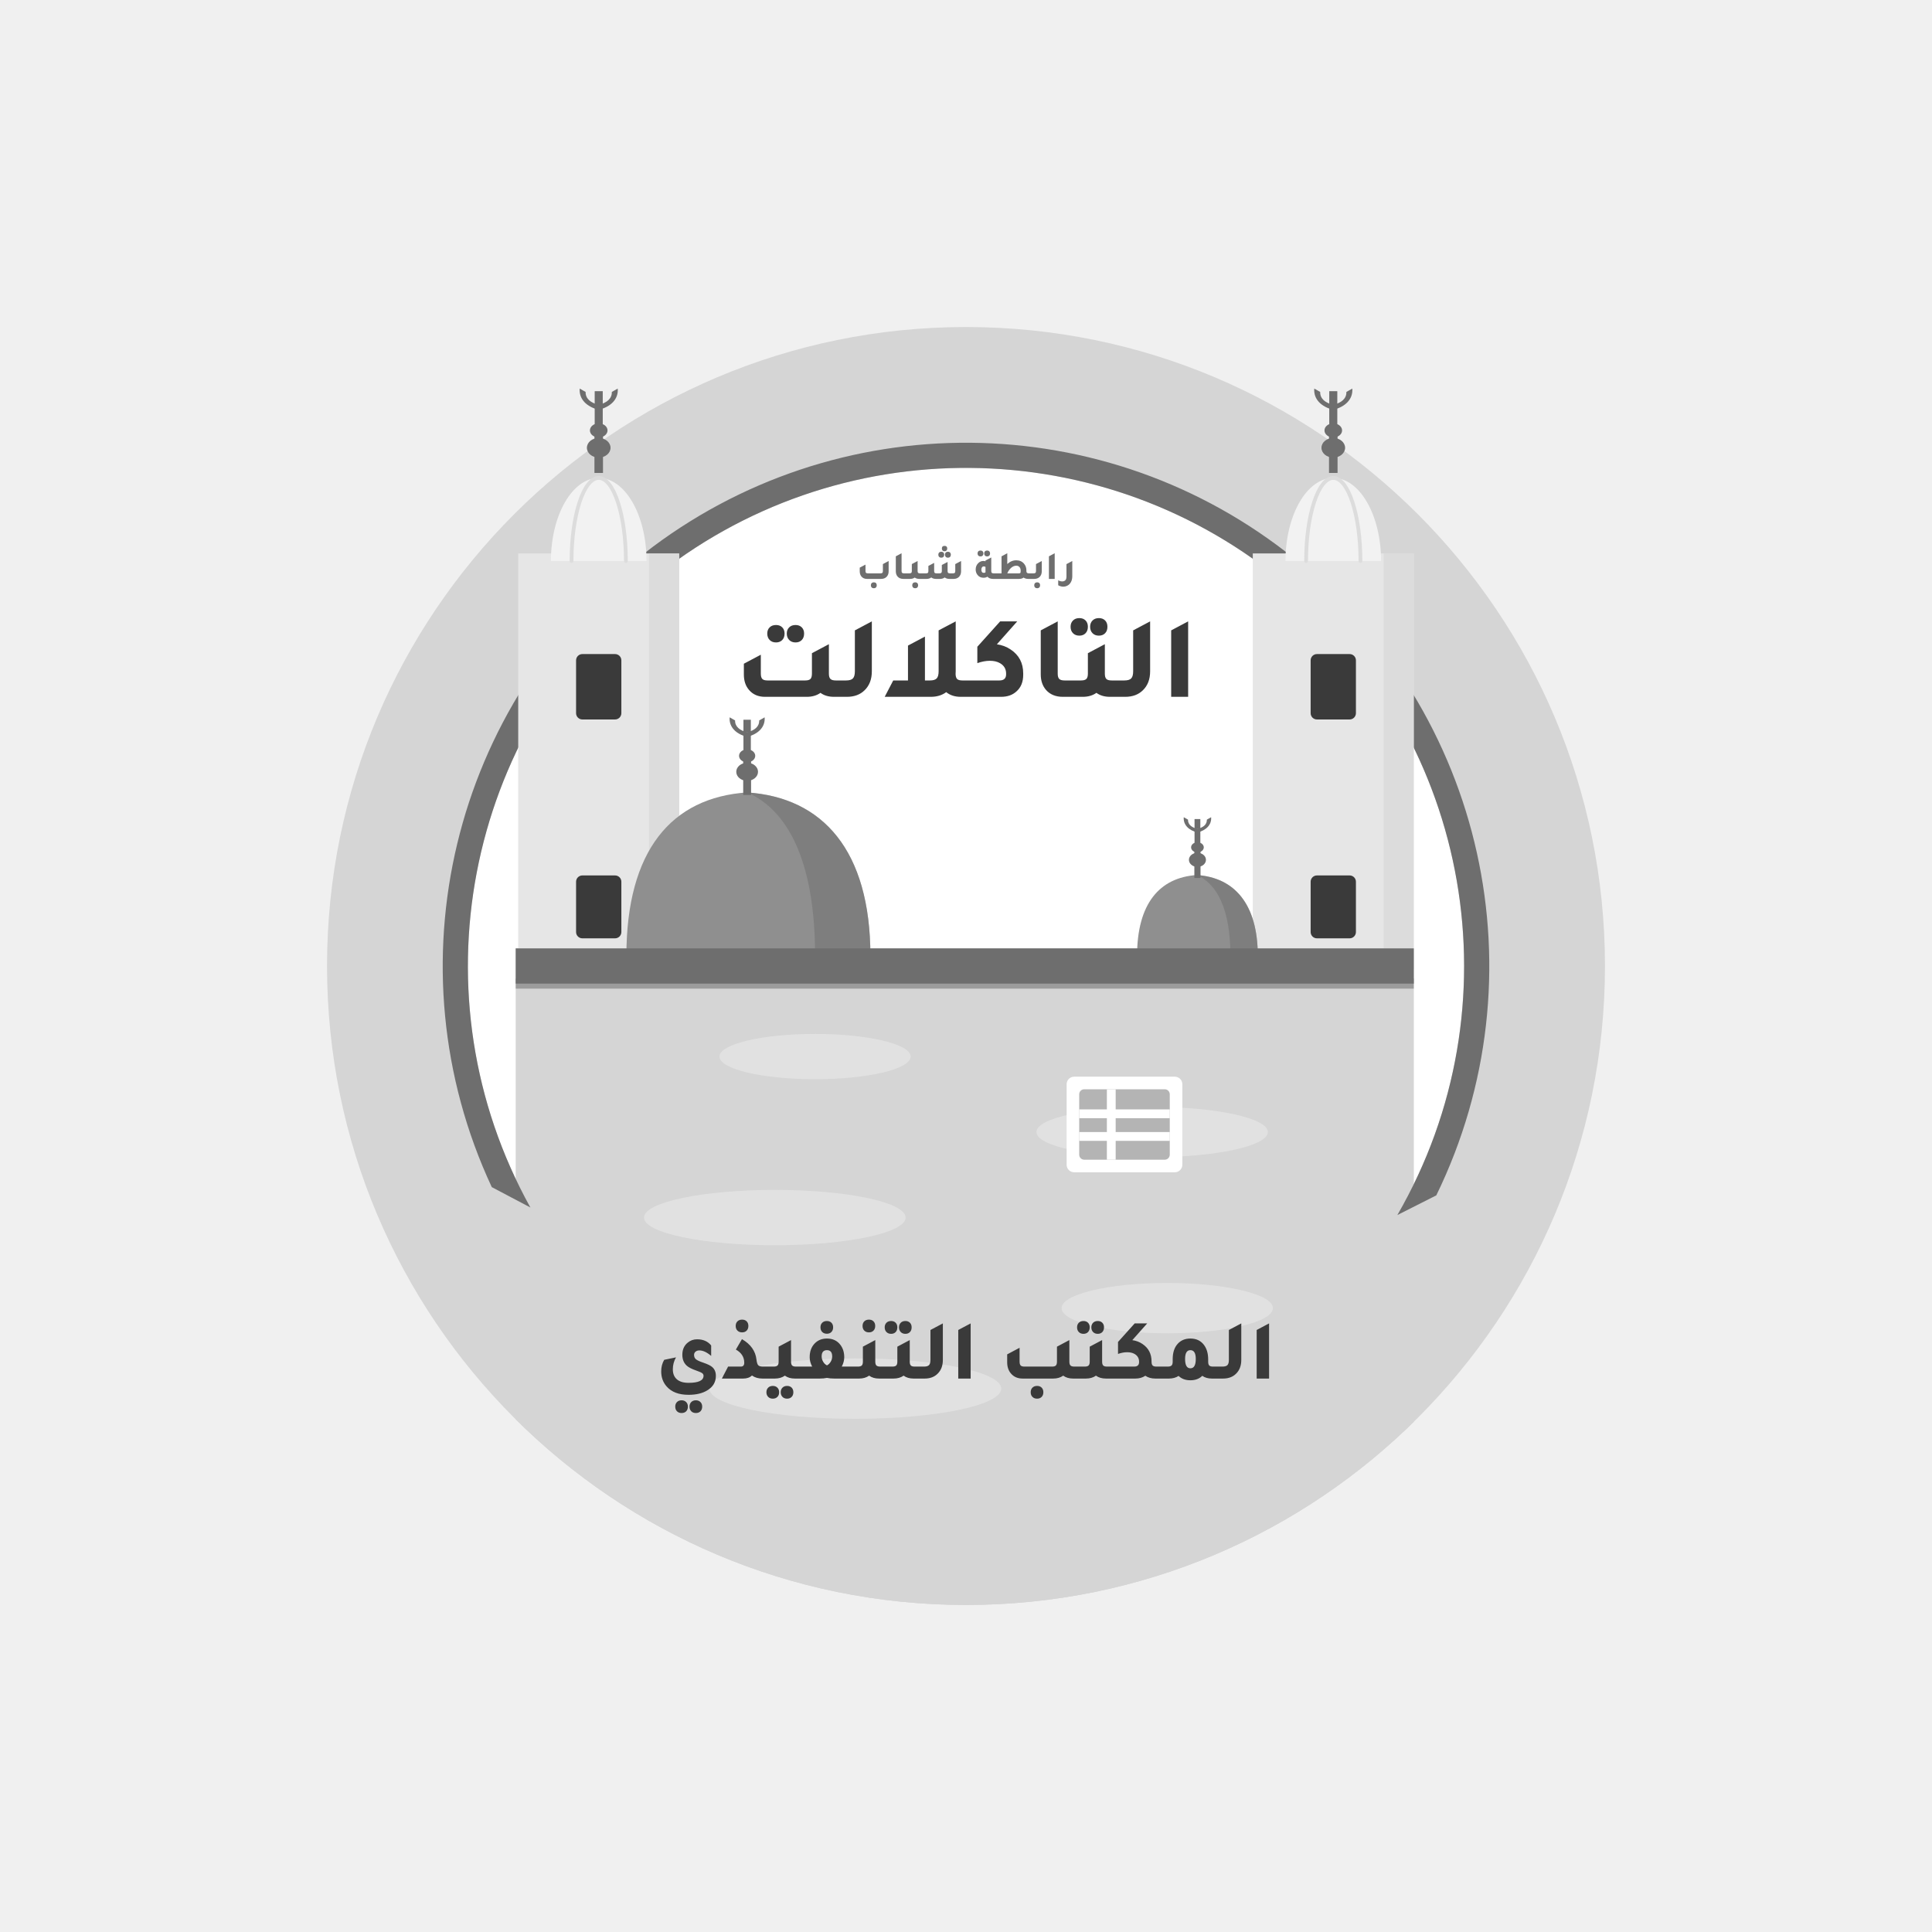
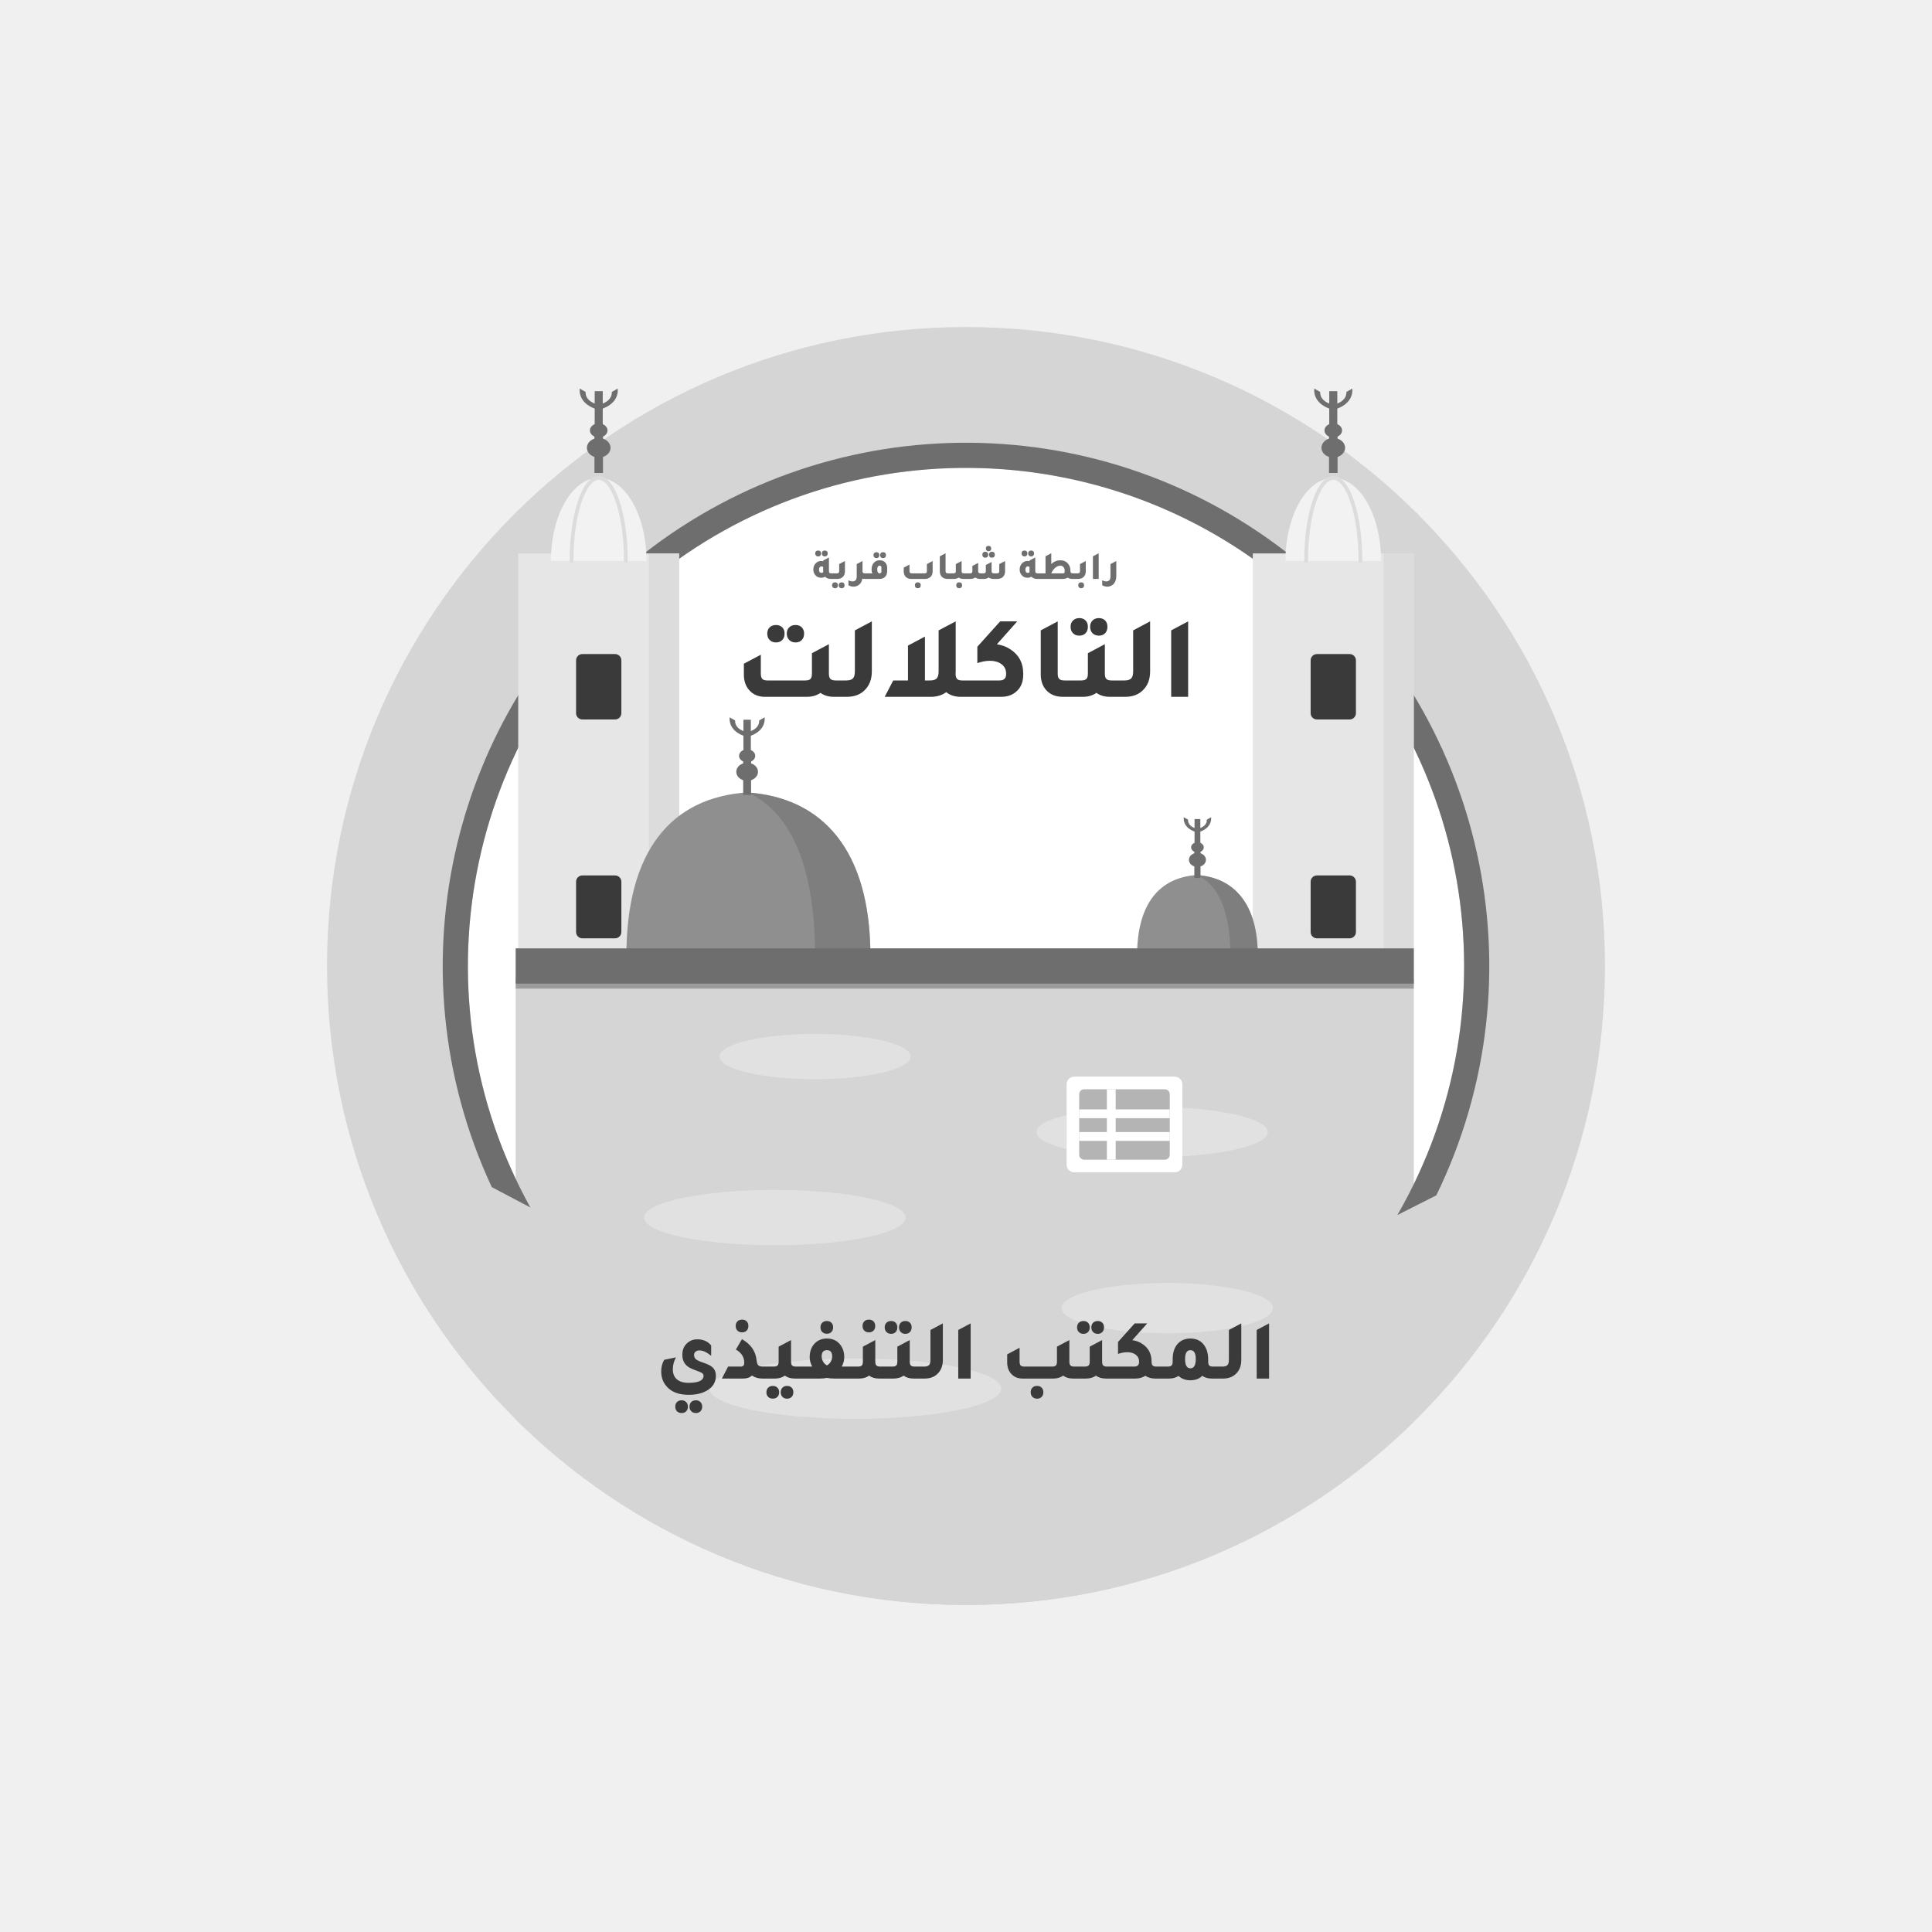
<svg xmlns="http://www.w3.org/2000/svg" viewBox="0 0 768 768" width="768" height="768" role="img" aria-label="المكتب التنفيذي">
  <g transform="translate(128 128) scale(1)">
    <defs>
      <clipPath id="i1hmwfis0-roundel-clip">
        <circle cx="256" cy="256" r="254" />
      </clipPath>
      <g id="i1hmwfis0-finial" fill="#6e6e6e">
        <rect x="-1.7" y="-7" width="3.4" height="7" />
        <ellipse cx="0" cy="-10" rx="4.7" ry="3.9" />
        <rect x="-1.7" y="-15" width="3.4" height="4" />
        <ellipse cx="0" cy="-16.9" rx="3.5" ry="2.8" />
        <rect x="-1.6" y="-27" width="3.2" height="10" />
        <g transform="translate(0,-28.5) scale(0.84,0.74)">
          <path d="M -9,-6.8 C -9.4,-1 -5.6,3 0,4.6 C 5.6,3 9.4,-1 9,-6.8 L 6.2,-5 C 6.3,-1.4 3.8,0.9 0,1.9 C -3.8,0.9 -6.3,-1.4 -6.2,-5 Z" />
        </g>
        <rect x="-1.6" y="-32.5" width="3.2" height="5.5" />
      </g>
      <g id="i1hmwfis0-dome">
        <path d="M 0,0 C 0,-42 18,-63 48,-65 C 78,-63 97,-42 97,0 Z" fill="#8f8f8f" />
        <path d="M 48,-65 C 78,-63 97,-42 97,0 L 75,0 C 75,-38 64,-58 48,-65 Z" fill="#6e6e6e" opacity="0.5" />
      </g>
      <g id="i1hmwfis0-minaret-shaft">
        <rect x="-32" y="-165" width="64" height="165" fill="#e6e6e6" />
        <rect x="20" y="-165" width="12" height="165" fill="#d5d5d5" opacity="0.6" />
        <rect x="-9" y="-125" width="18" height="26" rx="2.5" fill="#3a3a3a" />
        <rect x="-9" y="-37" width="18" height="25" rx="2.5" fill="#3a3a3a" />
      </g>
      <g id="i1hmwfis0-minaret-top">
        <path d="M -19,-162 A 19,33 0 0 1 19,-162 Z" fill="#f2f2f2" />
        <g fill="none" stroke="#dcdcdc" stroke-width="1.5" stroke-linecap="round">
          <path d="M 0,-195 A 10.8,33 0 0 0 -10.8,-162" />
          <path d="M 0,-195 A 10.8,33 0 0 1 10.8,-162" />
        </g>
        <use href="#i1hmwfis0-finial" transform="translate(0,-197)" />
      </g>
    </defs>
    <circle cx="256" cy="256" r="254" fill="#d5d5d5" />
    <g clip-path="url(#i1hmwfis0-roundel-clip)">
      <circle cx="256" cy="256" r="198" fill="#ffffff" />
      <rect x="77" y="249" width="357" height="270" fill="#d5d5d5" />
      <rect x="345" y="249" width="89" height="270" fill="#d5d5d5" opacity="0.22" />
      <g fill="#f0f0f0" opacity="0.45">
        <ellipse cx="196" cy="292" rx="38" ry="9" />
        <ellipse cx="330" cy="322" rx="46" ry="10" />
        <ellipse cx="180" cy="356" rx="52" ry="11" />
        <ellipse cx="336" cy="392" rx="42" ry="10" />
        <ellipse cx="212" cy="424" rx="58" ry="12" />
      </g>
      <path d="M 82.83,351.99 L 67.49,343.9 A 208,208 0 1 1 442.95,347.18 L 427.47,355 A 198,198 0 1 0 82.83,351.99 Z" fill="#6e6e6e" />
      <use href="#i1hmwfis0-minaret-shaft" transform="translate(110,257)" />
      <use href="#i1hmwfis0-minaret-shaft" transform="translate(402,257)" />
      <use href="#i1hmwfis0-dome" transform="translate(121,252)" />
      <use href="#i1hmwfis0-finial" transform="translate(169,188) scale(0.92)" />
      <use href="#i1hmwfis0-dome" transform="translate(324,252) scale(0.4948)" />
      <use href="#i1hmwfis0-finial" transform="translate(348,221) scale(0.72)" />
      <rect x="77" y="249" width="357" height="14" fill="#6e6e6e" />
      <rect x="77" y="261" width="357" height="4" fill="#6e6e6e" opacity="0.55" />
      <g transform="translate(296,300)">
        <rect x="0" y="0" width="46" height="38" rx="3" fill="#ffffff" />
        <rect x="5" y="5" width="36" height="28" rx="2" fill="#b4b4b4" />
        <rect x="5" y="13" width="36" height="3.5" fill="#ffffff" />
        <rect x="5" y="22" width="36" height="3.5" fill="#ffffff" />
        <rect x="16" y="5" width="3.5" height="28" fill="#ffffff" />
      </g>
    </g>
    <use href="#i1hmwfis0-minaret-top" transform="translate(110,257)" />
    <use href="#i1hmwfis0-minaret-top" transform="translate(402,257)" />
  </g>
  <g transform="translate(291.51 217.48) scale(0.75)">
-     <path d="M5.71,0Q3.88,0 2.82,-1.24Q1.9,-2.32 1.9,-4.03L1.9,-5.97L4.95,-7.59L4.95,-4.19Q4.95,-3.5 5.22,-3.23Q5.48,-2.95 6.16,-2.95L12.96,-2.95Q13.64,-2.95 13.9,-3.23Q14.17,-3.5 14.17,-4.19L14.17,-7.86L17.22,-9.49L17.22,-4.03Q17.22,-2.07 16,-0.97Q14.92,0 13.24,0L5.71,0ZM9.38,4.95Q8.66,4.95 8.23,4.52Q7.8,4.09 7.8,3.37Q7.8,2.66 8.23,2.23Q8.66,1.81 9.38,1.81Q10.08,1.81 10.5,2.23Q10.92,2.66 10.92,3.37Q10.92,4.09 10.5,4.52Q10.08,4.95 9.38,4.95Z M25,0Q23.06,0 21.97,-1.24Q21.02,-2.34 21.02,-4.05L21.02,-11.97L24.07,-13.6L24.07,-4.17Q24.07,-3.5 24.35,-3.23Q24.62,-2.95 25.3,-2.95L27.36,-2.95L27.36,0L25,0Z M33.79,-2.95L35.84,-2.95L35.84,0L33.5,0Q32.02,0 31.05,-0.72Q30.04,0 28.58,0L26.22,0L26.22,-2.95L28.29,-2.95Q28.96,-2.95 29.24,-3.23Q29.51,-3.5 29.51,-4.17L29.51,-7.86L32.57,-9.49L32.57,-4.17Q32.57,-3.5 32.83,-3.23Q33.1,-2.95 33.79,-2.95ZM31.3,1.81Q32,1.81 32.42,2.23Q32.84,2.66 32.84,3.37Q32.84,4.09 32.42,4.52Q32,4.95 31.3,4.95Q30.59,4.95 30.15,4.52Q29.72,4.09 29.72,3.37Q29.72,2.66 30.15,2.23Q30.59,1.81 31.3,1.81Z M46.86,-14.65Q46.21,-14.65 45.82,-15.04Q45.43,-15.43 45.43,-16.08Q45.43,-17.5 46.86,-17.5Q48.27,-17.5 48.27,-16.08Q48.27,-15.43 47.88,-15.04Q47.49,-14.65 46.86,-14.65ZM45.11,-11.24Q44.42,-11.24 43.98,-11.68Q43.55,-12.12 43.55,-12.84Q43.55,-13.53 43.98,-13.97Q44.42,-14.4 45.11,-14.4Q45.81,-14.4 46.24,-13.97Q46.67,-13.53 46.67,-12.84Q46.67,-12.1 46.24,-11.67Q45.81,-11.24 45.11,-11.24ZM48.63,-11.24Q47.94,-11.24 47.5,-11.68Q47.07,-12.12 47.07,-12.84Q47.07,-13.53 47.5,-13.97Q47.94,-14.4 48.63,-14.4Q49.33,-14.4 49.76,-13.97Q50.19,-13.53 50.19,-12.84Q50.19,-12.1 49.76,-11.67Q49.33,-11.24 48.63,-11.24ZM34.72,0L34.72,-2.95L37.08,-2.95Q37.75,-2.95 38.02,-3.21Q38.28,-3.48 38.28,-4.17L38.28,-6.87L41.34,-8.5L41.34,-4.17Q41.34,-3.5 41.6,-3.23Q41.86,-2.95 42.56,-2.95L44.18,-2.95Q44.86,-2.95 45.13,-3.23Q45.41,-3.5 45.41,-4.17L45.41,-7.38L48.46,-8.98L48.46,-4.17Q48.46,-3.48 48.73,-3.21Q48.99,-2.95 49.66,-2.95L51.33,-2.95Q52,-2.95 52.27,-3.21Q52.53,-3.48 52.53,-4.17L52.53,-7.86L55.61,-9.49L55.61,-4.05Q55.61,-2.13 54.43,-1.01Q53.4,-0.04 51.77,0L49.39,0Q47.94,0 46.92,-0.78Q46,-0.06 44.65,0L42.27,0Q40.81,0 39.8,-0.78Q38.81,0 37.35,0L34.72,0Z M65.92,-11.91Q65.2,-11.91 64.77,-12.35Q64.34,-12.8 64.34,-13.51Q64.34,-14.21 64.77,-14.63Q65.2,-15.05 65.92,-15.05Q66.61,-15.05 67.03,-14.63Q67.46,-14.21 67.46,-13.51Q67.46,-12.77 67.03,-12.34Q66.61,-11.91 65.92,-11.91ZM69.42,-11.91Q68.72,-11.91 68.29,-12.35Q67.86,-12.8 67.86,-13.51Q67.86,-14.21 68.29,-14.63Q68.72,-15.05 69.42,-15.05Q70.11,-15.05 70.54,-14.63Q70.98,-14.21 70.98,-13.51Q70.98,-12.77 70.55,-12.34Q70.13,-11.91 69.42,-11.91ZM72.83,-2.95L74.9,-2.95L74.9,0L72.54,0Q70.66,0 69.56,-1.16Q68.72,-0.61 67.5,-0.61Q65.52,-0.61 64.34,-2.09Q63.35,-3.31 63.35,-4.97Q63.35,-7.08 64.76,-8.41Q65.9,-9.51 67.41,-9.51Q67.98,-9.51 68.55,-9.34L68.55,-9.76L71.61,-11.36L71.61,-4.17Q71.61,-3.5 71.88,-3.23Q72.16,-2.95 72.83,-2.95ZM68.55,-6.37Q68.15,-6.62 67.65,-6.62Q67.06,-6.62 66.71,-6.16Q66.36,-5.69 66.36,-4.91Q66.36,-3.2 67.69,-3.2Q68.28,-3.2 68.57,-3.54Q68.55,-3.71 68.55,-4.05L68.55,-6.37Z M93.17,-2.95L93.17,0L91.17,0Q89.78,0 88.75,-0.7Q87.8,0 86.36,0L73.76,0L73.76,-2.95L77.05,-2.95L77.05,-11.97L80.1,-13.6L80.1,-7.88Q82.23,-9.87 84.89,-9.87Q87.42,-9.87 88.96,-8.09Q90.24,-6.6 90.24,-4.45L90.24,-4.05Q90.24,-2.95 91.47,-2.95L93.17,-2.95ZM86.26,-2.95Q86.85,-2.95 87.02,-3.16Q87.19,-3.37 87.19,-4.15L87.19,-4.45Q87.19,-5.59 86.55,-6.29Q85.92,-7 84.91,-7Q83.48,-7 82.19,-5.91Q80.91,-4.83 80.1,-2.95L86.26,-2.95Z M92.04,0L92.04,-2.95L94.1,-2.95Q94.78,-2.95 95.05,-3.23Q95.32,-3.5 95.32,-4.17L95.32,-7.86L98.38,-9.49L98.38,-4.05Q98.38,-2.09 97.16,-0.97Q96.08,0 94.4,0L92.04,0ZM95.96,4.95Q95.24,4.95 94.81,4.52Q94.38,4.09 94.38,3.37Q94.38,2.66 94.81,2.23Q95.24,1.81 95.96,1.81Q96.65,1.81 97.07,2.23Q97.5,2.66 97.5,3.37Q97.5,4.09 97.07,4.52Q96.65,4.95 95.96,4.95Z M102.17,0L102.17,-11.97L105.23,-13.6L105.23,0L102.17,0Z M114.55,-1.41Q114.55,0.4 113.81,1.74Q113.07,3.08 111.72,3.69Q110.84,4.11 109.81,4.11Q108.41,4.11 107.09,3.37L107.09,0.72Q108.18,1.33 109.22,1.33Q109.74,1.33 110.19,1.16Q111.47,0.72 111.47,-1.2L111.47,-7.84L114.55,-9.49L114.55,-1.41Z" fill="#6e6e6e" transform="translate(65.1 16.86)" />
+     <path d="M3.2,-11.91Q2.49,-11.91 2.06,-12.35Q1.62,-12.8 1.62,-13.51Q1.62,-14.21 2.06,-14.63Q2.49,-15.05 3.2,-15.05Q3.9,-15.05 4.32,-14.63Q4.74,-14.21 4.74,-13.51Q4.74,-12.77 4.32,-12.34Q3.9,-11.91 3.2,-11.91ZM6.7,-11.91Q6.01,-11.91 5.58,-12.35Q5.14,-12.8 5.14,-13.51Q5.14,-14.21 5.58,-14.63Q6.01,-15.05 6.7,-15.05Q7.4,-15.05 7.83,-14.63Q8.26,-14.21 8.26,-13.51Q8.26,-12.77 7.84,-12.34Q7.42,-11.91 6.7,-11.91ZM10.12,-2.95L12.18,-2.95L12.18,0L9.82,0Q7.95,0 6.85,-1.16Q6.01,-0.61 4.79,-0.61Q2.8,-0.61 1.62,-2.09Q0.63,-3.31 0.63,-4.97Q0.63,-7.08 2.04,-8.41Q3.18,-9.51 4.7,-9.51Q5.27,-9.51 5.84,-9.34L5.84,-9.76L8.9,-11.36L8.9,-4.17Q8.9,-3.5 9.17,-3.23Q9.44,-2.95 10.12,-2.95ZM5.84,-6.37Q5.44,-6.62 4.93,-6.62Q4.34,-6.62 3.99,-6.16Q3.65,-5.69 3.65,-4.91Q3.65,-3.2 4.97,-3.2Q5.57,-3.2 5.86,-3.54Q5.84,-3.71 5.84,-4.05L5.84,-6.37Z M11.05,0L11.05,-2.95L13.11,-2.95Q13.79,-2.95 14.06,-3.23Q14.33,-3.5 14.33,-4.17L14.33,-7.86L17.39,-9.49L17.39,-4.05Q17.39,-2.09 16.17,-0.97Q15.11,0 13.41,0L11.05,0ZM12.14,4.95Q11.43,4.95 10.99,4.51Q10.56,4.07 10.56,3.35Q10.56,2.66 10.99,2.23Q11.43,1.81 12.14,1.81Q12.84,1.81 13.26,2.23Q13.68,2.66 13.68,3.35Q13.68,4.09 13.26,4.52Q12.84,4.95 12.14,4.95ZM15.64,4.95Q14.95,4.95 14.51,4.51Q14.08,4.07 14.08,3.35Q14.08,2.66 14.51,2.23Q14.95,1.81 15.64,1.81Q16.34,1.81 16.77,2.23Q17.2,2.66 17.2,3.35Q17.2,4.09 16.78,4.52Q16.36,4.95 15.64,4.95Z M27.91,-2.95L29.98,-2.95L29.98,0L27.61,0Q27.13,0 26.6,-0.11Q26.12,2.66 23.88,3.69Q23,4.11 21.97,4.11Q20.57,4.11 19.25,3.37L19.25,0.72Q20.34,1.33 21.38,1.33Q21.9,1.33 22.34,1.16Q23.63,0.72 23.63,-1.2L23.63,-7.86L26.69,-9.49L26.69,-9.46L26.71,-9.49L26.71,-3.82Q26.81,-2.95 27.91,-2.95Z M34.09,-11.02Q33.37,-11.02 32.94,-11.47Q32.51,-11.91 32.51,-12.63Q32.51,-13.32 32.94,-13.74Q33.37,-14.17 34.09,-14.17Q34.78,-14.17 35.2,-13.74Q35.63,-13.32 35.63,-12.63Q35.63,-11.89 35.2,-11.46Q34.78,-11.02 34.09,-11.02ZM37.59,-11.02Q36.87,-11.02 36.45,-11.47Q36.03,-11.91 36.03,-12.63Q36.03,-13.32 36.45,-13.74Q36.87,-14.17 37.59,-14.17Q38.28,-14.17 38.71,-13.74Q39.15,-13.32 39.15,-12.63Q39.15,-11.89 38.71,-11.46Q38.28,-11.02 37.59,-11.02ZM28.84,0L28.84,-2.95L31.96,-2.95Q31.49,-3.79 31.49,-4.93Q31.49,-7.29 32.78,-8.64Q33.94,-9.87 35.81,-9.87Q37.73,-9.87 38.81,-8.64Q39.76,-7.57 39.76,-5.88L39.76,-4.03Q39.76,-2.21 38.66,-1.1Q37.61,0 35.77,0L28.84,0ZM36.7,-5.97Q36.7,-7 35.81,-7Q34.51,-7 34.51,-5.04Q34.51,-2.95 35.77,-2.95Q36.7,-2.95 36.7,-3.96L36.7,-5.97Z M52.36,0Q50.53,0 49.47,-1.24Q48.55,-2.32 48.55,-4.03L48.55,-5.97L51.6,-7.59L51.6,-4.19Q51.6,-3.5 51.87,-3.23Q52.13,-2.95 52.81,-2.95L59.61,-2.95Q60.29,-2.95 60.55,-3.23Q60.82,-3.5 60.82,-4.19L60.82,-7.86L63.87,-9.49L63.87,-4.03Q63.87,-2.07 62.65,-0.97Q61.57,0 59.89,0L52.36,0ZM56.03,4.95Q55.31,4.95 54.88,4.52Q54.45,4.09 54.45,3.37Q54.45,2.66 54.88,2.23Q55.31,1.81 56.03,1.81Q56.73,1.81 57.15,2.23Q57.57,2.66 57.57,3.37Q57.57,4.09 57.15,4.52Q56.73,4.95 56.03,4.95Z M71.65,0Q69.71,0 68.62,-1.24Q67.67,-2.34 67.67,-4.05L67.67,-11.97L70.72,-13.6L70.72,-4.17Q70.72,-3.5 71,-3.23Q71.27,-2.95 71.95,-2.95L74.01,-2.95L74.01,0L71.65,0Z M80.44,-2.95L82.49,-2.95L82.49,0L80.15,0Q78.67,0 77.7,-0.72Q76.69,0 75.23,0L72.87,0L72.87,-2.95L74.94,-2.95Q75.61,-2.95 75.89,-3.23Q76.16,-3.5 76.16,-4.17L76.16,-7.86L79.22,-9.49L79.22,-4.17Q79.22,-3.5 79.48,-3.23Q79.75,-2.95 80.44,-2.95ZM77.95,1.81Q78.65,1.81 79.07,2.23Q79.49,2.66 79.49,3.37Q79.49,4.09 79.07,4.52Q78.65,4.95 77.95,4.95Q77.24,4.95 76.8,4.52Q76.37,4.09 76.37,3.37Q76.37,2.66 76.8,2.23Q77.24,1.81 77.95,1.81Z M93.51,-14.65Q92.86,-14.65 92.47,-15.04Q92.08,-15.43 92.08,-16.08Q92.08,-17.5 93.51,-17.5Q94.92,-17.5 94.92,-16.08Q94.92,-15.43 94.53,-15.04Q94.14,-14.65 93.51,-14.65ZM91.76,-11.24Q91.07,-11.24 90.63,-11.68Q90.2,-12.12 90.2,-12.84Q90.2,-13.53 90.63,-13.97Q91.07,-14.4 91.76,-14.4Q92.46,-14.4 92.89,-13.97Q93.32,-13.53 93.32,-12.84Q93.32,-12.1 92.89,-11.67Q92.46,-11.24 91.76,-11.24ZM95.28,-11.24Q94.59,-11.24 94.15,-11.68Q93.72,-12.12 93.72,-12.84Q93.72,-13.53 94.15,-13.97Q94.59,-14.4 95.28,-14.4Q95.98,-14.4 96.41,-13.97Q96.84,-13.53 96.84,-12.84Q96.84,-12.1 96.41,-11.67Q95.98,-11.24 95.28,-11.24ZM81.37,0L81.37,-2.95L83.73,-2.95Q84.4,-2.95 84.67,-3.21Q84.93,-3.48 84.93,-4.17L84.93,-6.87L87.99,-8.5L87.99,-4.17Q87.99,-3.5 88.25,-3.23Q88.51,-2.95 89.21,-2.95L90.83,-2.95Q91.51,-2.95 91.78,-3.23Q92.06,-3.5 92.06,-4.17L92.06,-7.38L95.11,-8.98L95.11,-4.17Q95.11,-3.48 95.38,-3.21Q95.64,-2.95 96.31,-2.95L97.98,-2.95Q98.65,-2.95 98.92,-3.21Q99.18,-3.48 99.18,-4.17L99.18,-7.86L102.26,-9.49L102.26,-4.05Q102.26,-2.13 101.08,-1.01Q100.05,-0.04 98.42,0L96.04,0Q94.59,0 93.57,-0.78Q92.65,-0.06 91.3,0L88.92,0Q87.46,0 86.45,-0.78Q85.46,0 84,0L81.37,0Z M112.57,-11.91Q111.85,-11.91 111.42,-12.35Q110.99,-12.8 110.99,-13.51Q110.99,-14.21 111.42,-14.63Q111.85,-15.05 112.57,-15.05Q113.26,-15.05 113.68,-14.63Q114.11,-14.21 114.11,-13.51Q114.11,-12.77 113.68,-12.34Q113.26,-11.91 112.57,-11.91ZM116.07,-11.91Q115.37,-11.91 114.94,-12.35Q114.51,-12.8 114.51,-13.51Q114.51,-14.21 114.94,-14.63Q115.37,-15.05 116.07,-15.05Q116.76,-15.05 117.19,-14.63Q117.63,-14.21 117.63,-13.51Q117.63,-12.77 117.2,-12.34Q116.78,-11.91 116.07,-11.91ZM119.48,-2.95L121.55,-2.95L121.55,0L119.19,0Q117.31,0 116.21,-1.16Q115.37,-0.61 114.15,-0.61Q112.17,-0.61 110.99,-2.09Q110,-3.31 110,-4.97Q110,-7.08 111.41,-8.41Q112.55,-9.51 114.06,-9.51Q114.63,-9.51 115.2,-9.34L115.2,-9.76L118.26,-11.36L118.26,-4.17Q118.26,-3.5 118.53,-3.23Q118.81,-2.95 119.48,-2.95ZM115.2,-6.37Q114.8,-6.62 114.3,-6.62Q113.71,-6.62 113.36,-6.16Q113.01,-5.69 113.01,-4.91Q113.01,-3.2 114.34,-3.2Q114.93,-3.2 115.22,-3.54Q115.2,-3.71 115.2,-4.05L115.2,-6.37Z M139.82,-2.95L139.82,0L137.82,0Q136.43,0 135.4,-0.7Q134.45,0 133.01,0L120.41,0L120.41,-2.95L123.7,-2.95L123.7,-11.97L126.75,-13.6L126.75,-7.88Q128.88,-9.87 131.54,-9.87Q134.07,-9.87 135.61,-8.09Q136.89,-6.6 136.89,-4.45L136.89,-4.05Q136.89,-2.95 138.12,-2.95L139.82,-2.95ZM132.91,-2.95Q133.5,-2.95 133.67,-3.16Q133.84,-3.37 133.84,-4.15L133.84,-4.45Q133.84,-5.59 133.2,-6.29Q132.57,-7 131.56,-7Q130.13,-7 128.84,-5.91Q127.56,-4.83 126.75,-2.95L132.91,-2.95Z M138.69,0L138.69,-2.95L140.75,-2.95Q141.43,-2.95 141.7,-3.23Q141.97,-3.5 141.97,-4.17L141.97,-7.86L145.03,-9.49L145.03,-4.05Q145.03,-2.09 143.81,-0.97Q142.73,0 141.05,0L138.69,0ZM142.61,4.95Q141.89,4.95 141.46,4.52Q141.03,4.09 141.03,3.37Q141.03,2.66 141.46,2.23Q141.89,1.81 142.61,1.81Q143.3,1.81 143.72,2.23Q144.15,2.66 144.15,3.37Q144.15,4.09 143.72,4.52Q143.3,4.95 142.61,4.95Z M148.82,0L148.82,-11.97L151.88,-13.6L151.88,0L148.82,0Z M161.2,-1.41Q161.2,0.4 160.46,1.74Q159.72,3.08 158.37,3.69Q157.49,4.11 156.46,4.11Q155.06,4.11 153.74,3.37L153.74,0.72Q154.83,1.33 155.87,1.33Q156.39,1.33 156.84,1.16Q158.12,0.72 158.12,-1.2L158.12,-7.84L161.2,-9.49L161.2,-1.41Z" fill="#6e6e6e" transform="translate(41.77 16.86)" />
    <path d="M22.63,-28.83Q20.52,-28.83 19.25,-30.13Q17.98,-31.43 17.98,-33.54Q17.98,-35.59 19.25,-36.83Q20.52,-38.07 22.63,-38.07Q24.68,-38.07 25.92,-36.83Q27.16,-35.59 27.16,-33.54Q27.16,-31.37 25.92,-30.1Q24.68,-28.83 22.63,-28.83ZM32.98,-28.83Q30.88,-28.83 29.61,-30.13Q28.33,-31.43 28.33,-33.54Q28.33,-35.59 29.61,-36.83Q30.88,-38.07 32.98,-38.07Q35.03,-38.07 36.27,-36.83Q37.51,-35.59 37.51,-33.54Q37.51,-31.37 36.27,-30.1Q35.03,-28.83 32.98,-28.83ZM54.25,-8.68L59.27,-8.68L59.27,0L53.38,0Q49.04,0 46.19,-2.11Q43.21,0 38.94,0L16.8,0Q11.41,0 8.31,-3.66Q5.58,-6.82 5.58,-11.84L5.58,-17.55L14.57,-22.32L14.57,-12.34Q14.57,-10.29 15.35,-9.49Q16.12,-8.68 18.1,-8.68L38.13,-8.68Q40.11,-8.68 40.89,-9.49Q41.66,-10.29 41.66,-12.34L41.66,-23.13L50.65,-27.9L50.65,-12.28Q50.65,-10.29 51.46,-9.49Q52.27,-8.68 54.25,-8.68Z M55.74,0L55.74,-8.68L59.77,-8.68Q62.37,-8.68 63.39,-9.77Q64.42,-10.85 64.42,-13.58L64.42,-35.22L73.41,-39.99L73.41,-13.52Q73.41,-7.19 69.56,-3.47Q66.03,0 60.2,0L55.74,0Z M121.4,-8.68L127.47,-8.68L127.47,0L120.53,0Q115.88,0 112.84,-2.48Q109.49,0 104.66,0L80.23,0L84.75,-8.68L92.57,-8.68L92.57,-27.16L101.56,-31.93L101.56,-8.68L104.22,-8.68Q106.76,-8.68 107.79,-9.77Q108.81,-10.85 108.81,-13.58L108.81,-35.22L117.86,-39.99L117.86,-13.52Q117.86,-12.52 117.8,-12.09Q117.86,-10.17 118.64,-9.42Q119.41,-8.68 121.4,-8.68Z M139.69,-27.84Q143.72,-27.28 146.94,-25.11Q153.64,-20.71 153.64,-12.4L153.64,-11.66Q153.64,-5.95 149.98,-2.79Q146.88,0 141.92,0L124.12,0L124.12,-8.68L141.05,-8.68Q144.58,-8.68 144.58,-11.97L144.58,-12.28Q144.58,-16 141.3,-17.86Q139.13,-19.1 135.97,-19.1Q132.87,-19.1 129.33,-17.86L129.33,-26.54L141.42,-39.99L150.47,-39.99L139.69,-27.84Z M174.65,0Q168.95,0 165.73,-3.66Q162.94,-6.88 162.94,-11.9L162.94,-35.22L171.93,-39.99L171.93,-12.28Q171.93,-10.29 172.73,-9.49Q173.54,-8.68 175.52,-8.68L181.6,-8.68L181.6,0L174.65,0Z M183.4,-32.43Q181.29,-32.43 180.02,-33.73Q178.75,-35.03 178.75,-37.14Q178.75,-39.18 180.02,-40.45Q181.29,-41.73 183.4,-41.73Q185.44,-41.73 186.68,-40.49Q187.92,-39.25 187.92,-37.14Q187.92,-34.97 186.68,-33.7Q185.44,-32.43 183.4,-32.43ZM193.75,-32.43Q191.64,-32.43 190.37,-33.73Q189.1,-35.03 189.1,-37.14Q189.1,-39.18 190.37,-40.45Q191.64,-41.73 193.75,-41.73Q195.8,-41.73 197.04,-40.49Q198.28,-39.25 198.28,-37.14Q198.28,-34.97 197.04,-33.7Q195.8,-32.43 193.75,-32.43ZM200.51,-8.68L206.52,-8.68L206.52,0L199.64,0Q195.3,0 192.45,-2.11Q189.47,0 185.19,0L178.25,0L178.25,-8.68L184.33,-8.68Q186.31,-8.68 187.12,-9.49Q187.92,-10.29 187.92,-12.28L187.92,-23.13L196.91,-27.9L196.91,-12.28Q196.91,-10.29 197.69,-9.49Q198.46,-8.68 200.51,-8.68Z M203.24,0L203.24,-8.68L207.27,-8.68Q209.87,-8.68 210.89,-9.77Q211.92,-10.85 211.92,-13.58L211.92,-35.22L220.91,-39.99L220.91,-13.52Q220.91,-7.19 217.06,-3.47Q213.53,0 207.7,0L203.24,0Z M232.07,0L232.07,-35.22L241.06,-39.99L241.06,0L232.07,0Z" fill="#3a3a3a" transform="translate(0 79.36)" />
  </g>
  <path d="M22.24,-9.01Q19.69,-11.19 17.54,-11.19Q16.63,-11.19 16.03,-10.69Q15.44,-10.2 15.44,-9.42Q15.44,-8.3 16.18,-7.67Q16.93,-7.04 19.11,-6.32Q21.69,-5.44 22.68,-4.56Q24.11,-3.3 24.11,-1.09Q24.11,2.62 20.74,4.66Q17.85,6.46 13.26,6.46Q7.45,6.46 4.56,3.16Q2.38,0.71 2.38,-2.86Q2.38,-5.44 3.57,-7.45L8.26,-8.43Q7,-6.19 7,-3.67Q7,-1.09 8.62,0.31Q10.23,1.7 13.26,1.7Q19.21,1.7 19.21,-1.12Q19.21,-1.73 18.67,-2.14Q18.12,-2.55 16.46,-3.13Q13.6,-4.11 12.48,-5.17Q10.78,-6.77 10.78,-9.45Q10.78,-12.55 12.92,-14.28Q14.52,-15.61 16.63,-15.61Q20.26,-15.61 22.24,-13.16L22.24,-9.01ZM10.47,13.7Q9.35,13.7 8.65,13.01Q7.96,12.31 7.96,11.15Q7.96,10.03 8.65,9.33Q9.35,8.64 10.47,8.64Q11.59,8.64 12.29,9.33Q12.99,10.03 12.99,11.15Q12.99,12.31 12.31,13.01Q11.63,13.7 10.47,13.7ZM16.15,13.7Q15.03,13.7 14.33,13.01Q13.63,12.31 13.63,11.15Q13.63,10.03 14.33,9.33Q15.03,8.64 16.15,8.64Q17.27,8.64 17.97,9.33Q18.67,10.03 18.67,11.15Q18.67,12.31 17.99,13.01Q17.31,13.7 16.15,13.7Z M34.54,-18.36Q33.39,-18.36 32.69,-19.06Q31.99,-19.75 31.99,-20.91Q31.99,-22.07 32.69,-22.75Q33.39,-23.43 34.54,-23.43Q35.67,-23.43 36.35,-22.75Q37.03,-22.07 37.03,-20.91Q37.03,-19.75 36.35,-19.06Q35.67,-18.36 34.54,-18.36ZM26.49,0L28.97,-4.76L34.03,-4.76Q35.39,-4.76 35.39,-6.29Q35.39,-9.66 32.06,-11.53L34.48,-15.67Q39.71,-12.65 40.26,-7.45Q40.46,-5.81 40.95,-5.29Q41.45,-4.76 42.87,-4.76L45.59,-4.76L45.59,0L42.64,0Q40.15,0 38.45,-1.22Q37.2,0 34.95,0L26.49,0Z M55.96,-4.76L59.26,-4.76L59.26,0L55.49,0Q53.11,0 51.54,-1.16Q49.91,0 47.57,0L43.76,0L43.76,-4.76L47.09,-4.76Q48.18,-4.76 48.62,-5.2Q49.06,-5.64 49.06,-6.73L49.06,-12.68L53.99,-15.3L53.99,-6.73Q53.99,-5.64 54.42,-5.2Q54.84,-4.76 55.96,-4.76ZM46.75,2.92Q47.87,2.92 48.57,3.62Q49.27,4.32 49.27,5.44Q49.27,6.6 48.57,7.29Q47.87,7.99 46.75,7.99Q45.59,7.99 44.9,7.28Q44.2,6.56 44.2,5.44Q44.2,4.32 44.9,3.62Q45.59,2.92 46.75,2.92ZM52.43,2.92Q53.55,2.92 54.23,3.6Q54.91,4.28 54.91,5.44Q54.91,6.6 54.23,7.29Q53.55,7.99 52.43,7.99Q51.27,7.99 50.58,7.28Q49.88,6.56 49.88,5.44Q49.88,4.32 50.58,3.62Q51.27,2.92 52.43,2.92Z M68.24,-17.82Q67.08,-17.82 66.39,-18.51Q65.69,-19.21 65.69,-20.37Q65.69,-21.52 66.39,-22.2Q67.08,-22.88 68.24,-22.88Q69.36,-22.88 70.04,-22.2Q70.72,-21.52 70.72,-20.37Q70.72,-19.21 70.04,-18.51Q69.36,-17.82 68.24,-17.82ZM74.15,-4.76L79.05,-4.76L79.05,0L71.2,0Q69.46,0 68.27,-0.27Q67.05,0 65.35,0L57.46,0L57.46,-4.76L62.39,-4.76Q61.4,-6.63 61.4,-8.47Q61.4,-11.9 63.41,-13.97Q65.28,-15.91 68.27,-15.91Q71.67,-15.91 73.58,-13.43Q75.14,-11.42 75.14,-8.47Q75.14,-6.63 74.15,-4.76ZM68.27,-5.24Q69.19,-5.71 69.77,-6.72Q70.35,-7.72 70.35,-8.77Q70.35,-11.29 68.27,-11.29Q66.16,-11.29 66.16,-8.81Q66.16,-7.72 66.74,-6.72Q67.32,-5.71 68.27,-5.24Z M84.97,-18.36Q83.81,-18.36 83.11,-19.06Q82.42,-19.75 82.42,-20.91Q82.42,-22.07 83.11,-22.75Q83.81,-23.43 84.97,-23.43Q86.09,-23.43 86.77,-22.75Q87.45,-22.07 87.45,-20.91Q87.45,-19.75 86.77,-19.06Q86.09,-18.36 84.97,-18.36ZM92.75,-4.76L92.75,0L88.98,0Q86.6,0 85.03,-1.16Q83.4,0 81.06,0L77.25,0L77.25,-4.76L80.58,-4.76Q81.67,-4.76 82.11,-5.2Q82.55,-5.64 82.55,-6.73L82.55,-12.68L87.48,-15.3L87.48,-6.73Q87.48,-5.64 87.92,-5.2Q88.37,-4.76 89.45,-4.76L92.75,-4.76Z M93.77,-17.78Q92.62,-17.78 91.92,-18.5Q91.22,-19.21 91.22,-20.37Q91.22,-21.49 91.92,-22.19Q92.62,-22.88 93.77,-22.88Q94.89,-22.88 95.57,-22.2Q96.25,-21.52 96.25,-20.37Q96.25,-19.18 95.57,-18.48Q94.89,-17.78 93.77,-17.78ZM99.45,-17.78Q98.29,-17.78 97.6,-18.5Q96.9,-19.21 96.9,-20.37Q96.9,-21.49 97.6,-22.19Q98.29,-22.88 99.45,-22.88Q100.57,-22.88 101.25,-22.2Q101.93,-21.52 101.93,-20.37Q101.93,-19.18 101.25,-18.48Q100.57,-17.78 99.45,-17.78ZM103.16,-4.76L106.45,-4.76L106.45,0L102.68,0Q100.3,0 98.74,-1.16Q97.1,0 94.76,0L90.95,0L90.95,-4.76L94.28,-4.76Q95.37,-4.76 95.81,-5.2Q96.25,-5.64 96.25,-6.73L96.25,-12.68L101.18,-15.3L101.18,-6.73Q101.18,-5.64 101.61,-5.2Q102.03,-4.76 103.16,-4.76Z M104.65,0L104.65,-4.76L106.86,-4.76Q108.29,-4.76 108.85,-5.36Q109.41,-5.95 109.41,-7.45L109.41,-19.31L114.34,-21.93L114.34,-7.41Q114.34,-3.94 112.23,-1.9Q110.3,0 107.1,0L104.65,0Z M120.46,0L120.46,-19.31L125.39,-21.93L125.39,0L120.46,0Z M166.6,-4.76L169.35,-4.76L169.35,0L166.12,0Q163.74,0 162.18,-1.16Q160.55,0 158.2,0L146.06,0Q143.11,0 141.41,-2.01Q139.91,-3.74 139.91,-6.49L139.91,-9.62L144.84,-12.24L144.84,-6.77Q144.84,-5.64 145.27,-5.2Q145.69,-4.76 146.78,-4.76L157.76,-4.76Q158.85,-4.76 159.27,-5.2Q159.7,-5.64 159.7,-6.77L159.7,-12.68L164.63,-15.3L164.63,-6.73Q164.63,-5.64 165.07,-5.2Q165.51,-4.76 166.6,-4.76ZM151.81,2.92Q152.93,2.92 153.61,3.6Q154.29,4.28 154.29,5.44Q154.29,6.6 153.61,7.29Q152.93,7.99 151.81,7.99Q150.65,7.99 149.96,7.29Q149.26,6.6 149.26,5.44Q149.26,4.28 149.96,3.6Q150.65,2.92 151.81,2.92Z M170.24,-17.78Q169.08,-17.78 168.38,-18.5Q167.69,-19.21 167.69,-20.37Q167.69,-21.49 168.38,-22.19Q169.08,-22.88 170.24,-22.88Q171.36,-22.88 172.04,-22.2Q172.72,-21.52 172.72,-20.37Q172.72,-19.18 172.04,-18.48Q171.36,-17.78 170.24,-17.78ZM175.92,-17.78Q174.76,-17.78 174.06,-18.5Q173.37,-19.21 173.37,-20.37Q173.37,-21.49 174.06,-22.19Q174.76,-22.88 175.92,-22.88Q177.04,-22.88 177.72,-22.2Q178.4,-21.52 178.4,-20.37Q178.4,-19.18 177.72,-18.48Q177.04,-17.78 175.92,-17.78ZM179.62,-4.76L182.92,-4.76L182.92,0L179.15,0Q176.77,0 175.2,-1.16Q173.57,0 171.22,0L167.42,0L167.42,-4.76L170.75,-4.76Q171.84,-4.76 172.28,-5.2Q172.72,-5.64 172.72,-6.73L172.72,-12.68L177.65,-15.3L177.65,-6.73Q177.65,-5.64 178.08,-5.2Q178.5,-4.76 179.62,-4.76Z M199.24,-4.76L202.2,-4.76L202.2,0L198.76,0Q196.45,0 194.82,-1.12Q193.15,0 190.88,0L181.12,0L181.12,-4.76L190.4,-4.76Q192.34,-4.76 192.34,-6.56L192.34,-6.73Q192.34,-8.74 190.54,-9.79Q189.35,-10.47 187.61,-10.47Q185.88,-10.47 183.97,-9.79L183.97,-14.55L190.6,-21.93L195.57,-21.93L189.65,-15.27Q191.93,-14.96 193.7,-13.74Q197.3,-11.32 197.3,-6.8L197.3,-6.73Q197.3,-5.61 197.73,-5.19Q198.15,-4.76 199.24,-4.76Z M221.75,-4.76L225.08,-4.76L225.08,0L221.31,0Q218.99,0 217.46,-1.09Q215.7,0.68 212.74,0.68Q209.81,0.68 208.05,-1.05Q206.45,0 204.2,0L200.4,0L200.4,-4.76L203.73,-4.76Q204.82,-4.76 205.26,-5.2Q205.7,-5.64 205.7,-6.73L205.7,-7.68Q205.7,-11.73 207.81,-13.94Q209.68,-15.91 212.74,-15.91Q216.24,-15.91 218.14,-13.36Q219.78,-11.19 219.81,-7.68L219.81,-6.73Q219.81,-5.61 220.24,-5.19Q220.66,-4.76 221.75,-4.76ZM212.74,-4.08Q214.88,-4.08 214.88,-7.79Q214.88,-11.29 212.74,-11.29Q210.63,-11.29 210.63,-7.79Q210.63,-4.08 212.74,-4.08Z M223.28,0L223.28,-4.76L225.49,-4.76Q226.92,-4.76 227.48,-5.36Q228.04,-5.95 228.04,-7.45L228.04,-19.31L232.97,-21.93L232.97,-7.41Q232.97,-3.94 230.86,-1.9Q228.92,0 225.73,0L223.28,0Z M239.09,0L239.09,-19.31L244.02,-21.93L244.02,0L239.09,0Z" fill="#3a3a3a" transform="translate(260.46 548) scale(1)" />
</svg>
